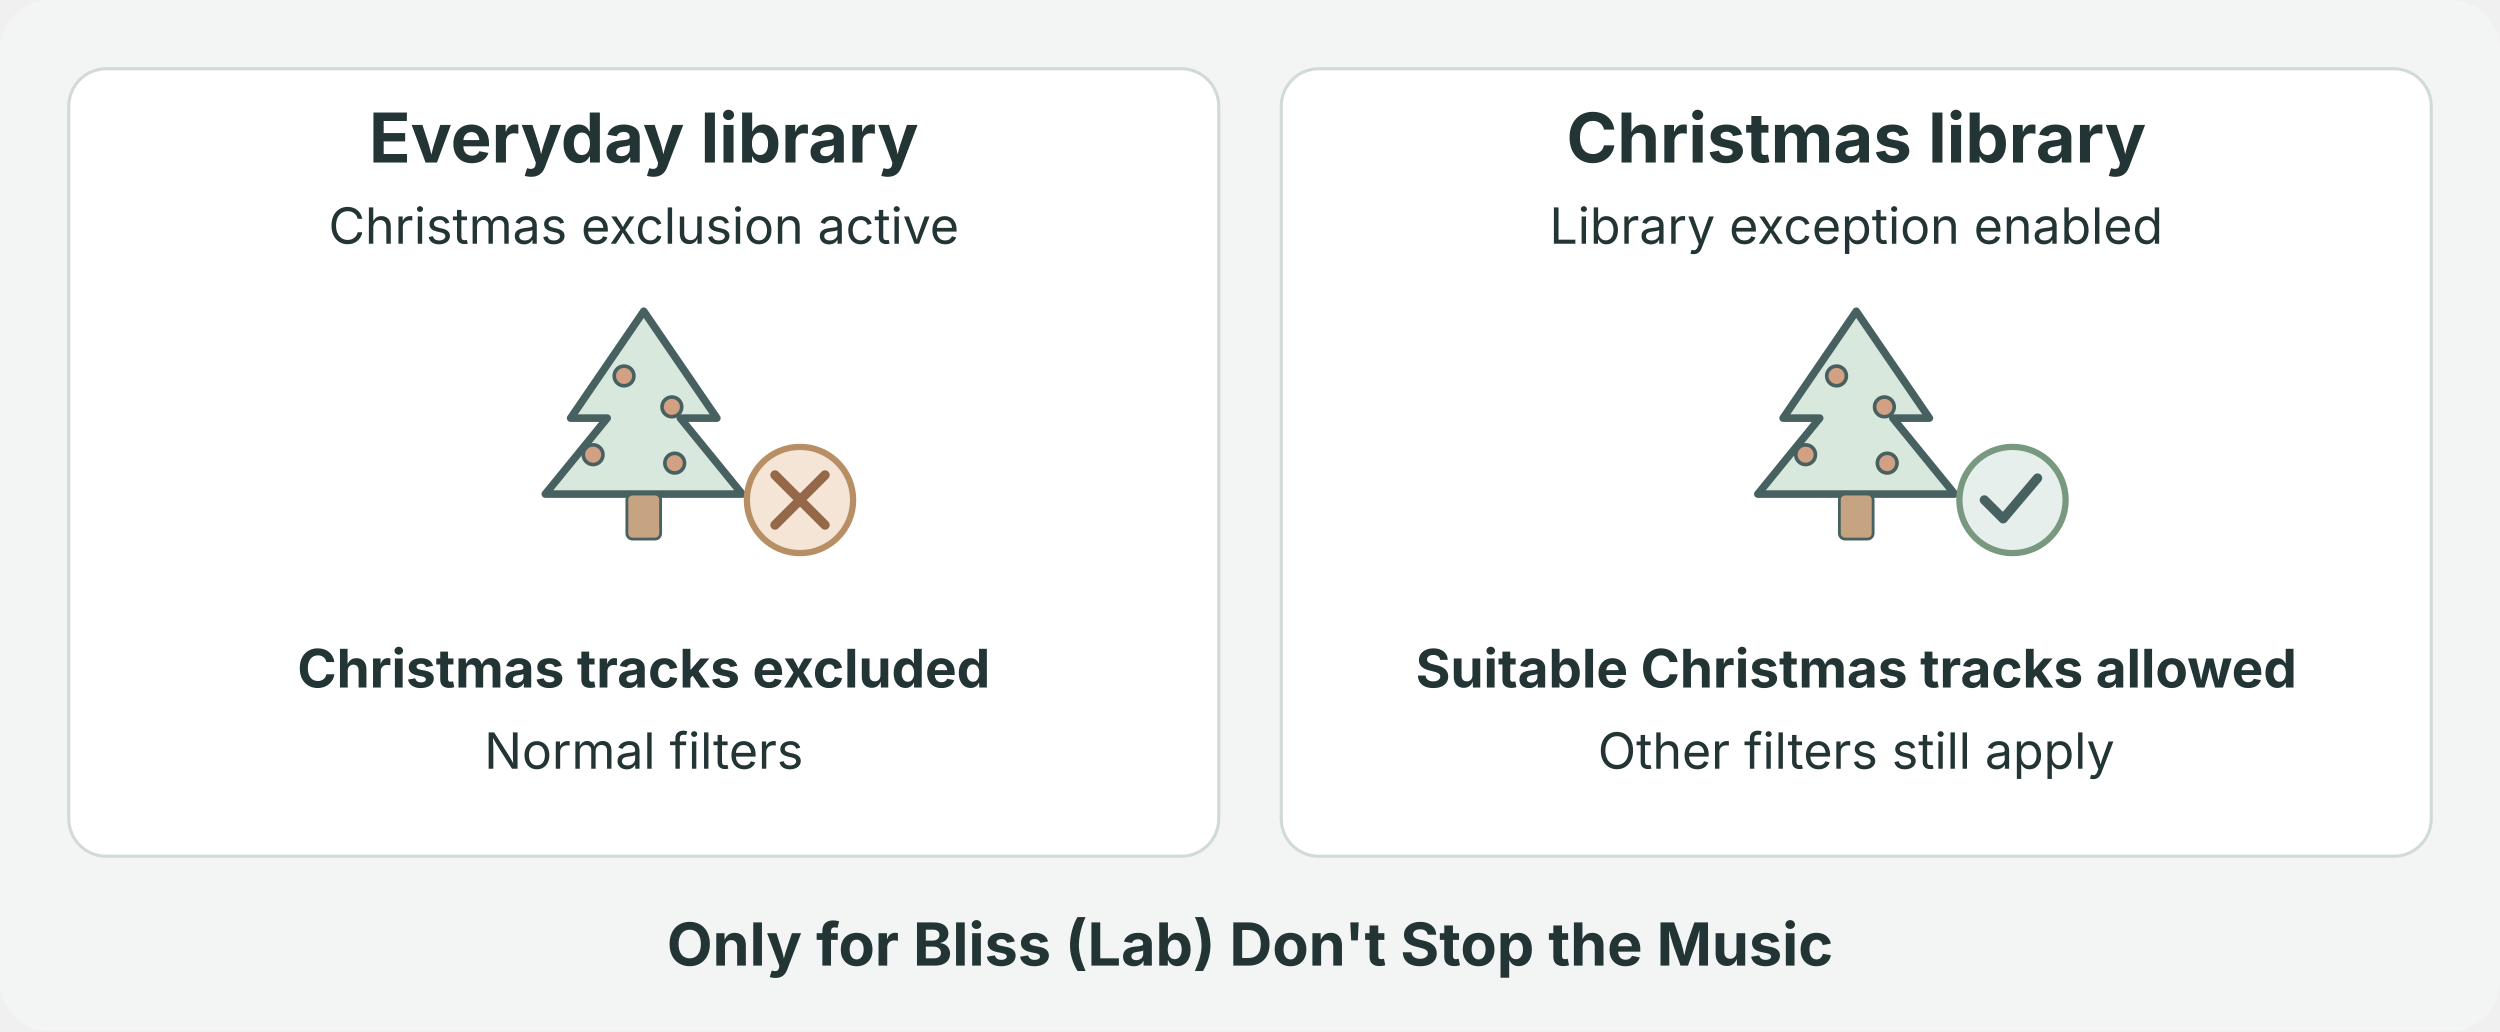
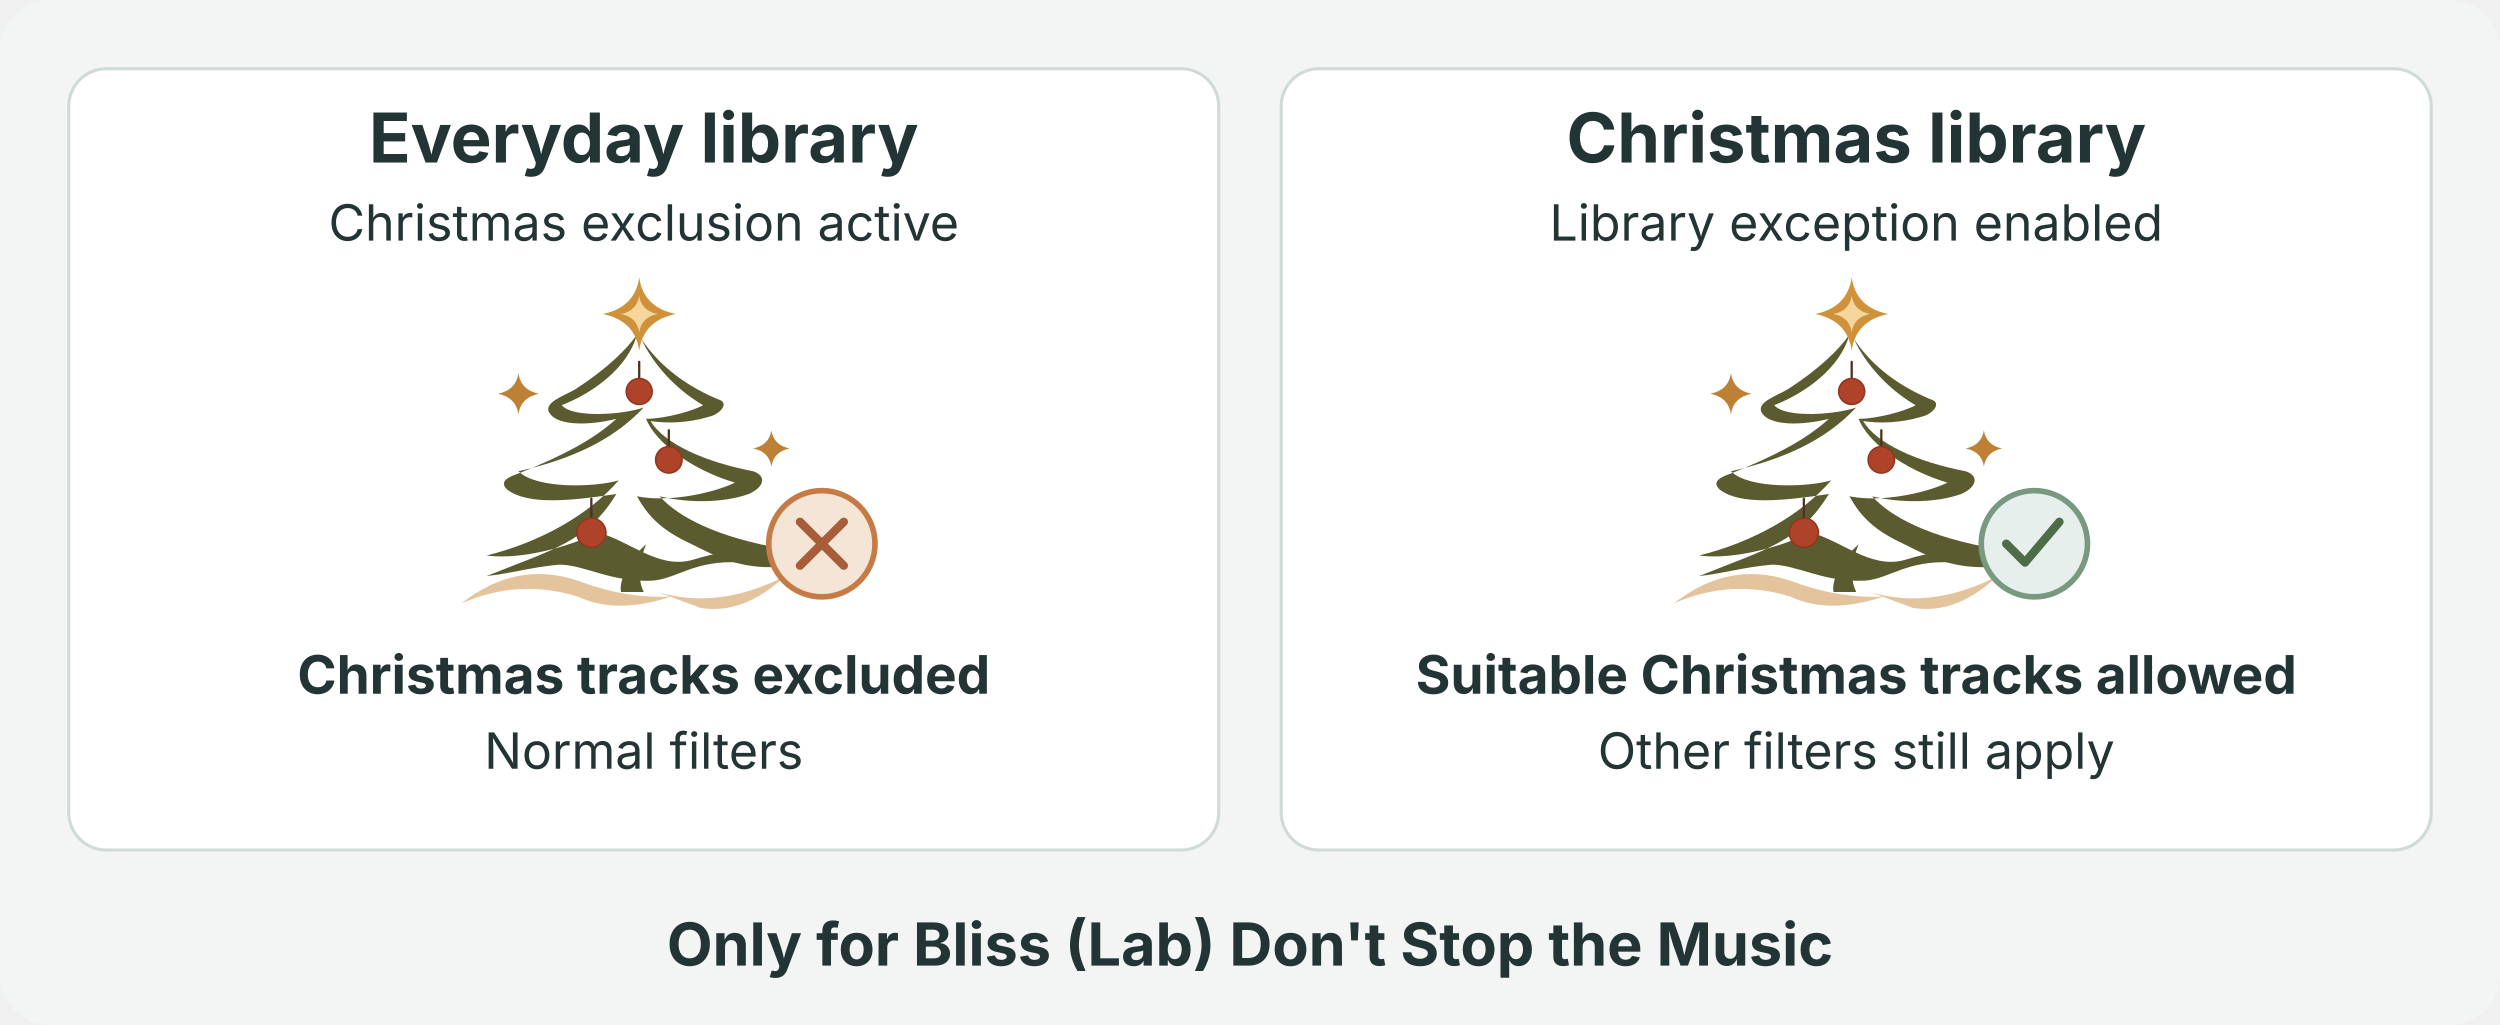
- <svg xmlns="http://www.w3.org/2000/svg" width="800" height="330" viewBox="0 0 800 330" role="img" aria-labelledby="title description">
-   <rect width="800" height="330" rx="16" fill="#f3f5f4" />
+ <svg xmlns="http://www.w3.org/2000/svg" width="800" height="328" viewBox="0 0 800 328" role="img" aria-labelledby="title description">
+   <rect width="800" height="328" rx="16" fill="#f3f5f4" />
  <g font-family="system-ui, -apple-system, Segoe UI, sans-serif" fill="#233435">
-     <rect x="22" y="22" width="368" height="252" rx="12" fill="#fff" stroke="#d0dbd6" />
+     <rect x="22" y="22" width="368" height="250" rx="12" fill="#fff" stroke="#d0dbd6" stroke-width="1" />
    <text x="206" y="52" font-size="22" font-weight="650" text-anchor="middle" fill="#233435">Everyday library</text>
-     <text x="206" y="78" font-size="16" font-weight="400" text-anchor="middle" fill="#233435">Christmas exclusion active</text>
-     <g transform="translate(161 96) scale(0.9)">
-       <path d="M50 4 L24 42 H37 L15 69 H85 L63 42 H76 Z" fill="#d9e8dd" stroke="#476060" stroke-width="2.7" stroke-linecap="round" stroke-linejoin="round" />
-       <rect x="44" y="69" width="12" height="16" rx="2" fill="#c6a381" stroke="#476060" />
-       <circle cx="43" cy="27" r="3.5" fill="#d2a183" stroke="#476060" stroke-width="1.3" />
-       <circle cx="60" cy="38" r="3.5" fill="#d2a183" stroke="#476060" stroke-width="1.3" />
-       <circle cx="32" cy="55" r="3.5" fill="#d2a183" stroke="#476060" stroke-width="1.3" />
-       <circle cx="61" cy="58" r="3.5" fill="#d2a183" stroke="#476060" stroke-width="1.3" />
+     <text x="206" y="77" font-size="16" font-weight="400" text-anchor="middle" fill="#233435">Christmas exclusion active</text>
+     <g transform="translate(144.75 91.00) scale(0.7292)">
+       <path d="M81 22 C77 37 61 48 48 53 C53 59 76 57 84 54 C70 69 51 77 29 82 C37 90 63 89 73 86 C60 101 39 113 15 119 C31 121 51 115 64 109 C77 112 90 125 105 121 C118 117 134 114 150 117 C147 121 138 123 126 122 C106 121 99 129 88 130 C70 131 58 123 47 123 C35 124 25 127 15 128 C45 116 59 113 72 92 C52 95 33 97 24 90 C21 87 23 85 29 83 C49 75 62 68 72 59 C60 62 47 62 43 57 C39 52 49 49 54 46 C68 37 77 28 81 22Z" fill="#5a5c30" stroke="none" stroke-width="2.5" stroke-linecap="round" stroke-linejoin="round" />
+       <path d="M83 24 C91 36 103 45 118 51 C121 53 117 57 113 58 C103 61 94 61 87 60 C93 70 111 78 132 82 C138 84 137 89 130 92 C119 96 103 96 91 93 C99 102 116 111 145 116 C151 118 150 123 143 124 C126 125 115 119 105 114 C92 108 86 102 81 93 C96 96 116 91 124 87 C104 81 89 69 85 59 C94 59 107 55 110 53 C98 46 88 35 83 24Z" fill="#5a5c30" stroke="none" stroke-width="2.5" stroke-linecap="round" stroke-linejoin="round" />
+       <path d="M85 114 Q80 127 84 135 H74 Q73 130 79 120Z" fill="#5a5c30" stroke="none" stroke-width="2.5" stroke-linecap="round" stroke-linejoin="round" />
+       <path d="M82 -3 Q83.92 10.12 98 13 Q83.92 15.88 82 29 Q80.08 15.88 66 13 Q80.08 10.12 82 -3Z" fill="#cf923b" stroke="none" stroke-width="2.5" stroke-linecap="round" stroke-linejoin="round" />
+       <path d="M82 5 Q82.96 11.56 90 13 Q82.96 14.44 82 21 Q81.04 14.44 74 13 Q81.04 11.56 82 5Z" fill="#f5d69c" stroke="none" stroke-width="2.5" stroke-linecap="round" stroke-linejoin="round" />
+       <path d="M29 39 Q30.08 46.38 38 48 Q30.08 49.62 29 57 Q27.92 49.62 20 48 Q27.92 46.38 29 39Z" fill="#bd8035" stroke="none" stroke-width="2.5" stroke-linecap="round" stroke-linejoin="round" />
+       <path d="M140 64 Q140.96 70.56 148 72 Q140.96 73.44 140 80 Q139.04 73.44 132 72 Q139.04 70.56 140 64Z" fill="#bd8035" stroke="none" stroke-width="2.5" stroke-linecap="round" stroke-linejoin="round" />
+       <path d="M82 34 V44 M95 64 V74 M61 94 V105" fill="none" stroke="#4e3020" stroke-width="1" stroke-linecap="round" stroke-linejoin="round" />
+       <circle cx="82" cy="47" r="5.7" fill="#ae432a" stroke="#91351f" stroke-width="0.7" />
+       <circle cx="95" cy="77" r="5.8" fill="#ae432a" stroke="#91351f" stroke-width="0.7" />
+       <circle cx="61" cy="109" r="6.4" fill="#ae432a" stroke="#91351f" stroke-width="0.7" />
+       <path d="M4 140 Q28 121 55 130 Q76 138 96 137 Q72 145 55 137 Q29 129 4 140Z" fill="#e4c49d" stroke="none" stroke-width="2.5" stroke-linecap="round" stroke-linejoin="round" />
+       <path d="M90 135 Q117 143 146 128 Q128 145 109 142Z" fill="#e4c49d" stroke="none" stroke-width="2.5" stroke-linecap="round" stroke-linejoin="round" />
    </g>
-     <circle cx="256" cy="160" r="17" fill="#f5e5d6" stroke="#b88e64" stroke-width="2" />
-     <path d="M248 152 l16 16 M264 152 l-16 16" fill="none" stroke="#946848" stroke-width="3" stroke-linecap="round" stroke-linejoin="round" />
-     <text x="206" y="220" font-size="17" font-weight="650" text-anchor="middle" fill="#233435">Christmas tracks excluded</text>
+     <circle cx="263" cy="174" r="17" fill="#f5e5d6" stroke="#c67b47" stroke-width="1.8" />
+     <path d="M256 167 l14 14 M270 167 l-14 14" fill="none" stroke="#a65d38" stroke-width="2.7" stroke-linecap="round" stroke-linejoin="round" />
+     <text x="206" y="222" font-size="17" font-weight="650" text-anchor="middle" fill="#233435">Christmas tracks excluded</text>
    <text x="206" y="246" font-size="16" font-weight="400" text-anchor="middle" fill="#233435">Normal filters</text>
-     <rect x="410" y="22" width="368" height="252" rx="12" fill="#fff" stroke="#d0dbd6" />
+     <rect x="410" y="22" width="368" height="250" rx="12" fill="#fff" stroke="#d0dbd6" stroke-width="1" />
    <text x="594" y="52" font-size="22" font-weight="650" text-anchor="middle" fill="#233435">Christmas library</text>
-     <text x="594" y="78" font-size="16" font-weight="400" text-anchor="middle" fill="#233435">Library exception enabled</text>
-     <g transform="translate(549 96) scale(0.9)">
-       <path d="M50 4 L24 42 H37 L15 69 H85 L63 42 H76 Z" fill="#d9e8dd" stroke="#476060" stroke-width="2.7" stroke-linecap="round" stroke-linejoin="round" />
-       <rect x="44" y="69" width="12" height="16" rx="2" fill="#c6a381" stroke="#476060" />
-       <circle cx="43" cy="27" r="3.5" fill="#d2a183" stroke="#476060" stroke-width="1.3" />
-       <circle cx="60" cy="38" r="3.5" fill="#d2a183" stroke="#476060" stroke-width="1.3" />
-       <circle cx="32" cy="55" r="3.5" fill="#d2a183" stroke="#476060" stroke-width="1.3" />
-       <circle cx="61" cy="58" r="3.5" fill="#d2a183" stroke="#476060" stroke-width="1.3" />
+     <text x="594" y="77" font-size="16" font-weight="400" text-anchor="middle" fill="#233435">Library exception enabled</text>
+     <g transform="translate(532.75 91.00) scale(0.7292)">
+       <path d="M81 22 C77 37 61 48 48 53 C53 59 76 57 84 54 C70 69 51 77 29 82 C37 90 63 89 73 86 C60 101 39 113 15 119 C31 121 51 115 64 109 C77 112 90 125 105 121 C118 117 134 114 150 117 C147 121 138 123 126 122 C106 121 99 129 88 130 C70 131 58 123 47 123 C35 124 25 127 15 128 C45 116 59 113 72 92 C52 95 33 97 24 90 C21 87 23 85 29 83 C49 75 62 68 72 59 C60 62 47 62 43 57 C39 52 49 49 54 46 C68 37 77 28 81 22Z" fill="#5a5c30" stroke="none" stroke-width="2.5" stroke-linecap="round" stroke-linejoin="round" />
+       <path d="M83 24 C91 36 103 45 118 51 C121 53 117 57 113 58 C103 61 94 61 87 60 C93 70 111 78 132 82 C138 84 137 89 130 92 C119 96 103 96 91 93 C99 102 116 111 145 116 C151 118 150 123 143 124 C126 125 115 119 105 114 C92 108 86 102 81 93 C96 96 116 91 124 87 C104 81 89 69 85 59 C94 59 107 55 110 53 C98 46 88 35 83 24Z" fill="#5a5c30" stroke="none" stroke-width="2.5" stroke-linecap="round" stroke-linejoin="round" />
+       <path d="M85 114 Q80 127 84 135 H74 Q73 130 79 120Z" fill="#5a5c30" stroke="none" stroke-width="2.5" stroke-linecap="round" stroke-linejoin="round" />
+       <path d="M82 -3 Q83.92 10.12 98 13 Q83.92 15.88 82 29 Q80.08 15.88 66 13 Q80.08 10.12 82 -3Z" fill="#cf923b" stroke="none" stroke-width="2.5" stroke-linecap="round" stroke-linejoin="round" />
+       <path d="M82 5 Q82.96 11.56 90 13 Q82.96 14.44 82 21 Q81.04 14.44 74 13 Q81.04 11.56 82 5Z" fill="#f5d69c" stroke="none" stroke-width="2.5" stroke-linecap="round" stroke-linejoin="round" />
+       <path d="M29 39 Q30.08 46.38 38 48 Q30.08 49.62 29 57 Q27.92 49.62 20 48 Q27.92 46.38 29 39Z" fill="#bd8035" stroke="none" stroke-width="2.5" stroke-linecap="round" stroke-linejoin="round" />
+       <path d="M140 64 Q140.96 70.56 148 72 Q140.96 73.44 140 80 Q139.04 73.44 132 72 Q139.04 70.56 140 64Z" fill="#bd8035" stroke="none" stroke-width="2.5" stroke-linecap="round" stroke-linejoin="round" />
+       <path d="M82 34 V44 M95 64 V74 M61 94 V105" fill="none" stroke="#4e3020" stroke-width="1" stroke-linecap="round" stroke-linejoin="round" />
+       <circle cx="82" cy="47" r="5.7" fill="#ae432a" stroke="#91351f" stroke-width="0.7" />
+       <circle cx="95" cy="77" r="5.8" fill="#ae432a" stroke="#91351f" stroke-width="0.7" />
+       <circle cx="61" cy="109" r="6.4" fill="#ae432a" stroke="#91351f" stroke-width="0.7" />
+       <path d="M4 140 Q28 121 55 130 Q76 138 96 137 Q72 145 55 137 Q29 129 4 140Z" fill="#e4c49d" stroke="none" stroke-width="2.5" stroke-linecap="round" stroke-linejoin="round" />
+       <path d="M90 135 Q117 143 146 128 Q128 145 109 142Z" fill="#e4c49d" stroke="none" stroke-width="2.5" stroke-linecap="round" stroke-linejoin="round" />
    </g>
-     <circle cx="644" cy="160" r="17" fill="#e6efeb" stroke="#789980" stroke-width="2" />
-     <path d="M635 160 l6 6 11 -13" fill="none" stroke="#476060" stroke-width="3" stroke-linecap="round" stroke-linejoin="round" />
-     <text x="594" y="220" font-size="17" font-weight="650" text-anchor="middle" fill="#233435">Suitable Christmas tracks allowed</text>
+     <circle cx="651" cy="174" r="17" fill="#e6efeb" stroke="#789980" stroke-width="1.8" />
+     <path d="M642 174 l6 6 11 -13" fill="none" stroke="#4d6c48" stroke-width="2.7" stroke-linecap="round" stroke-linejoin="round" />
+     <text x="594" y="222" font-size="17" font-weight="650" text-anchor="middle" fill="#233435">Suitable Christmas tracks allowed</text>
    <text x="594" y="246" font-size="16" font-weight="400" text-anchor="middle" fill="#233435">Other filters still apply</text>
    <text x="400" y="309" font-size="19" font-weight="650" text-anchor="middle" fill="#233435">Only for Bliss (Lab) Don't Stop the Music</text>
  </g>
</svg>
